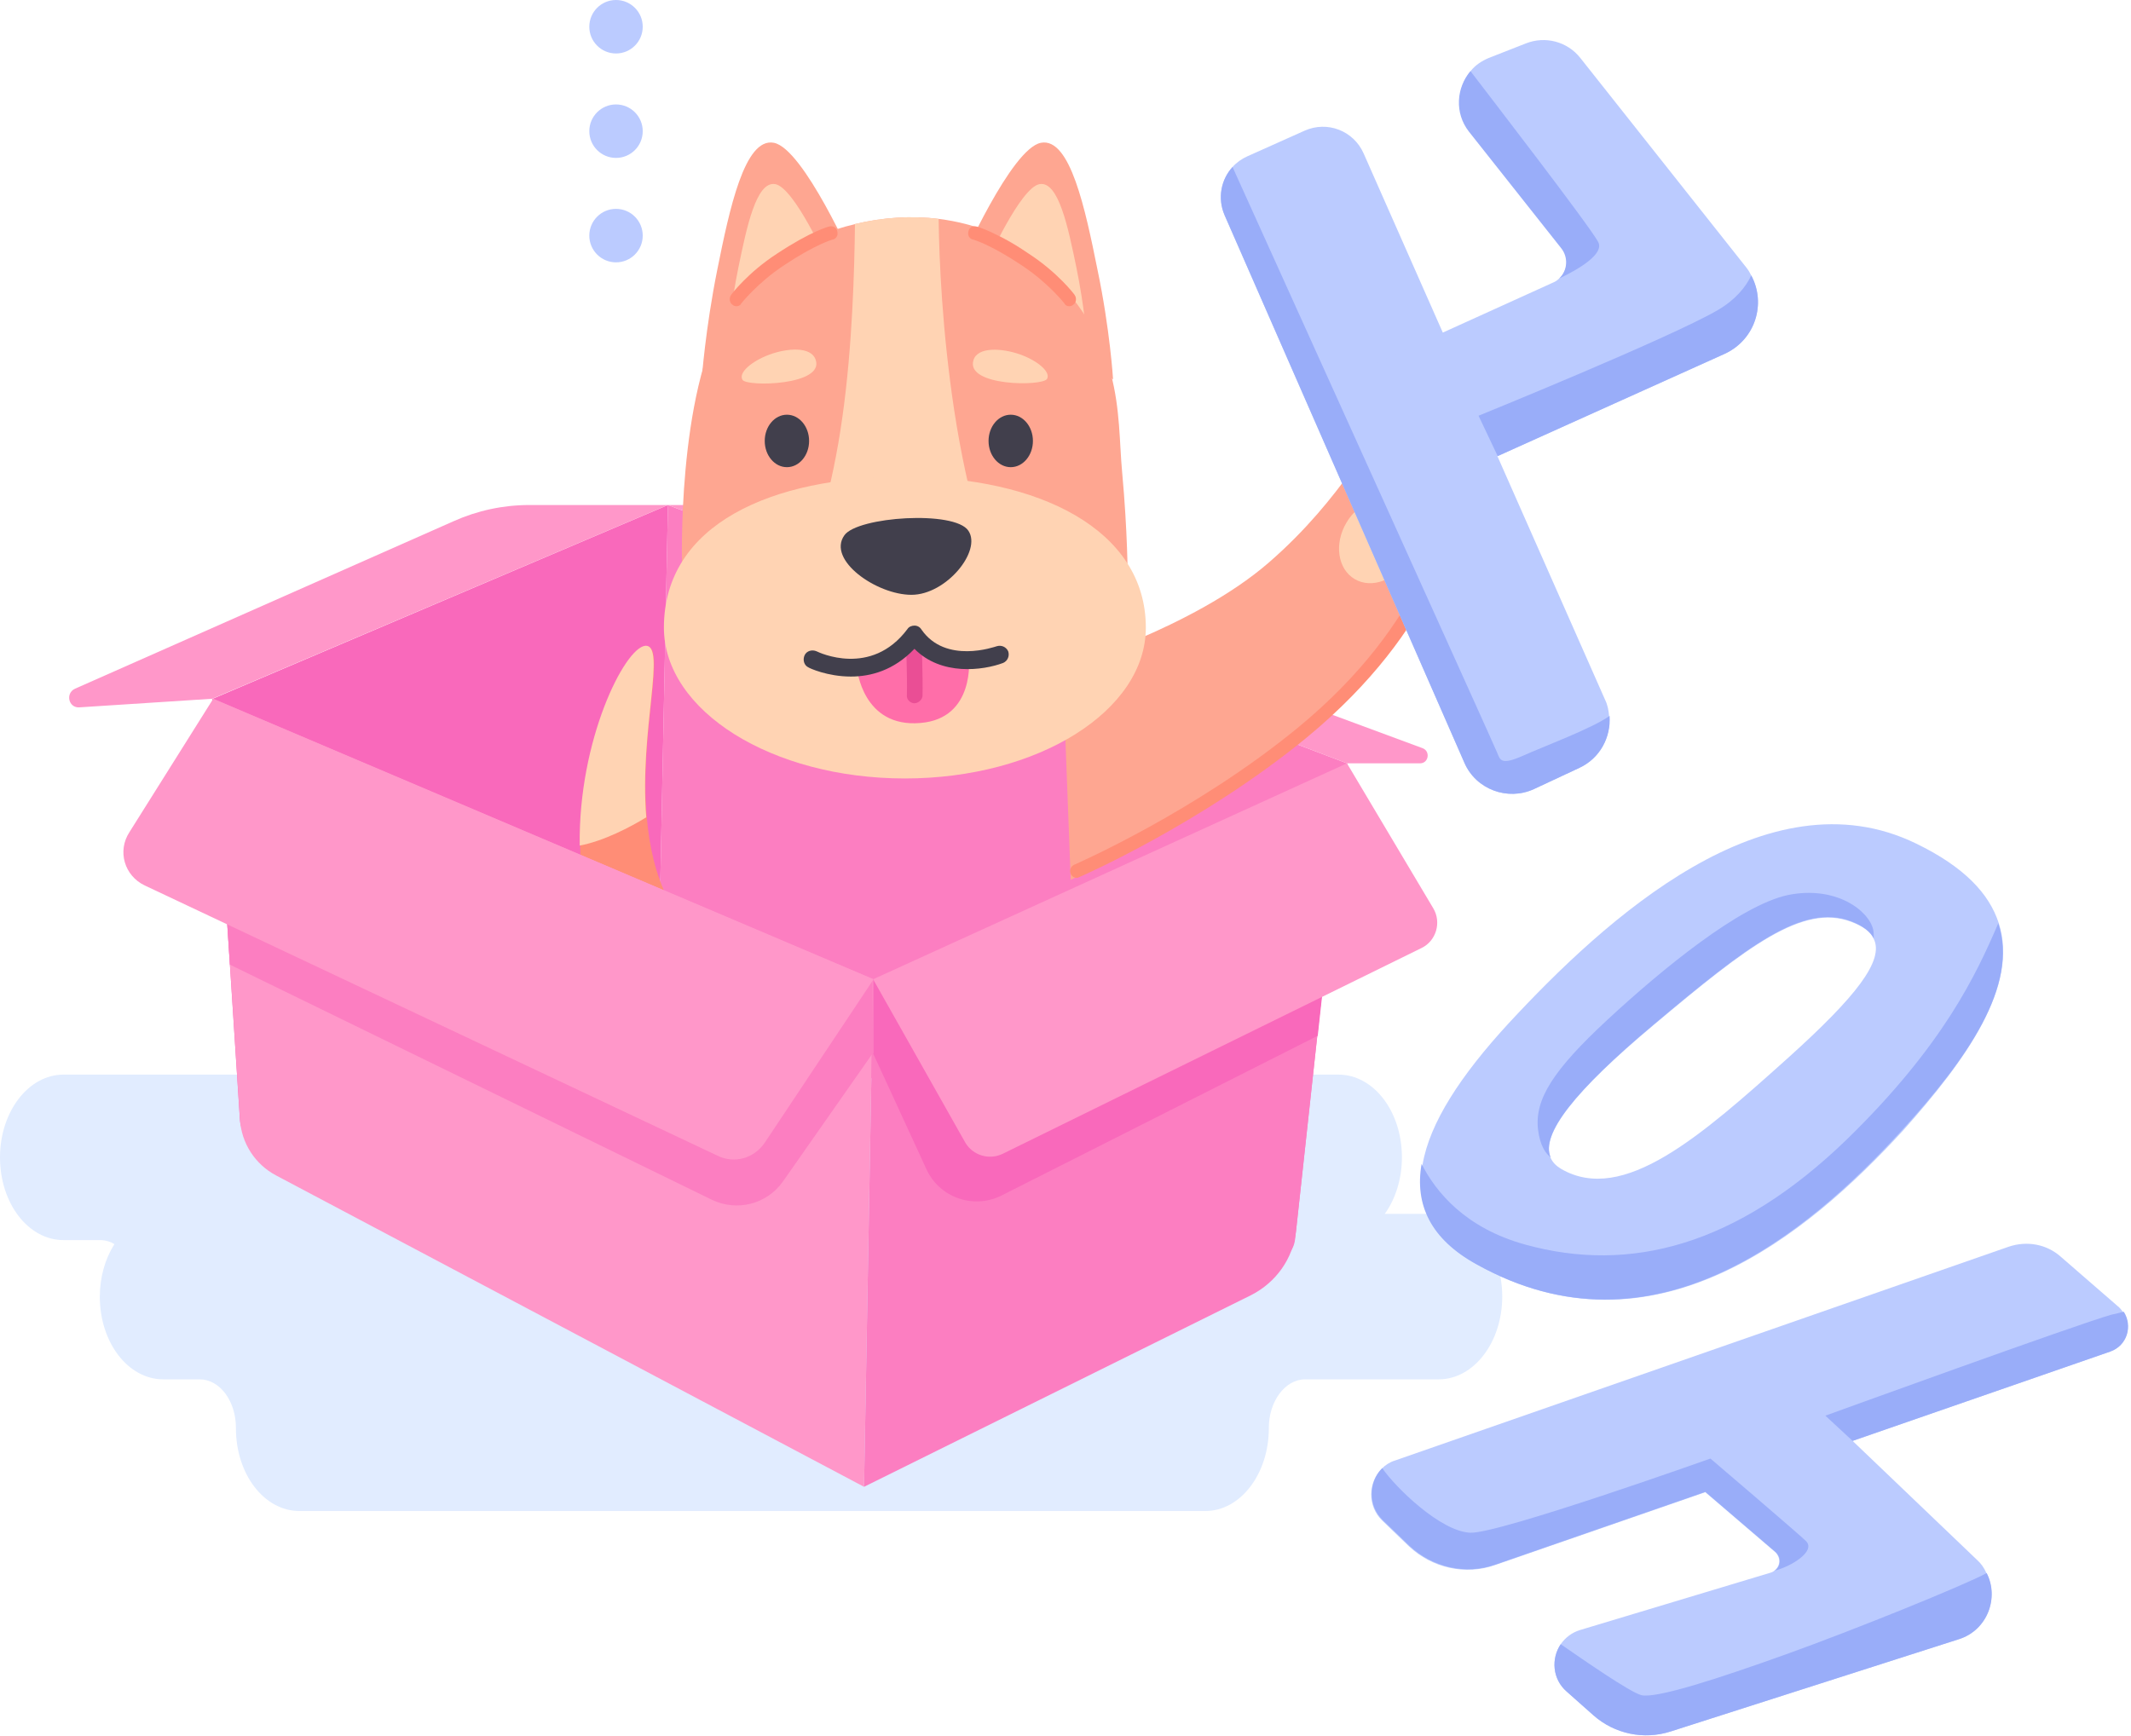
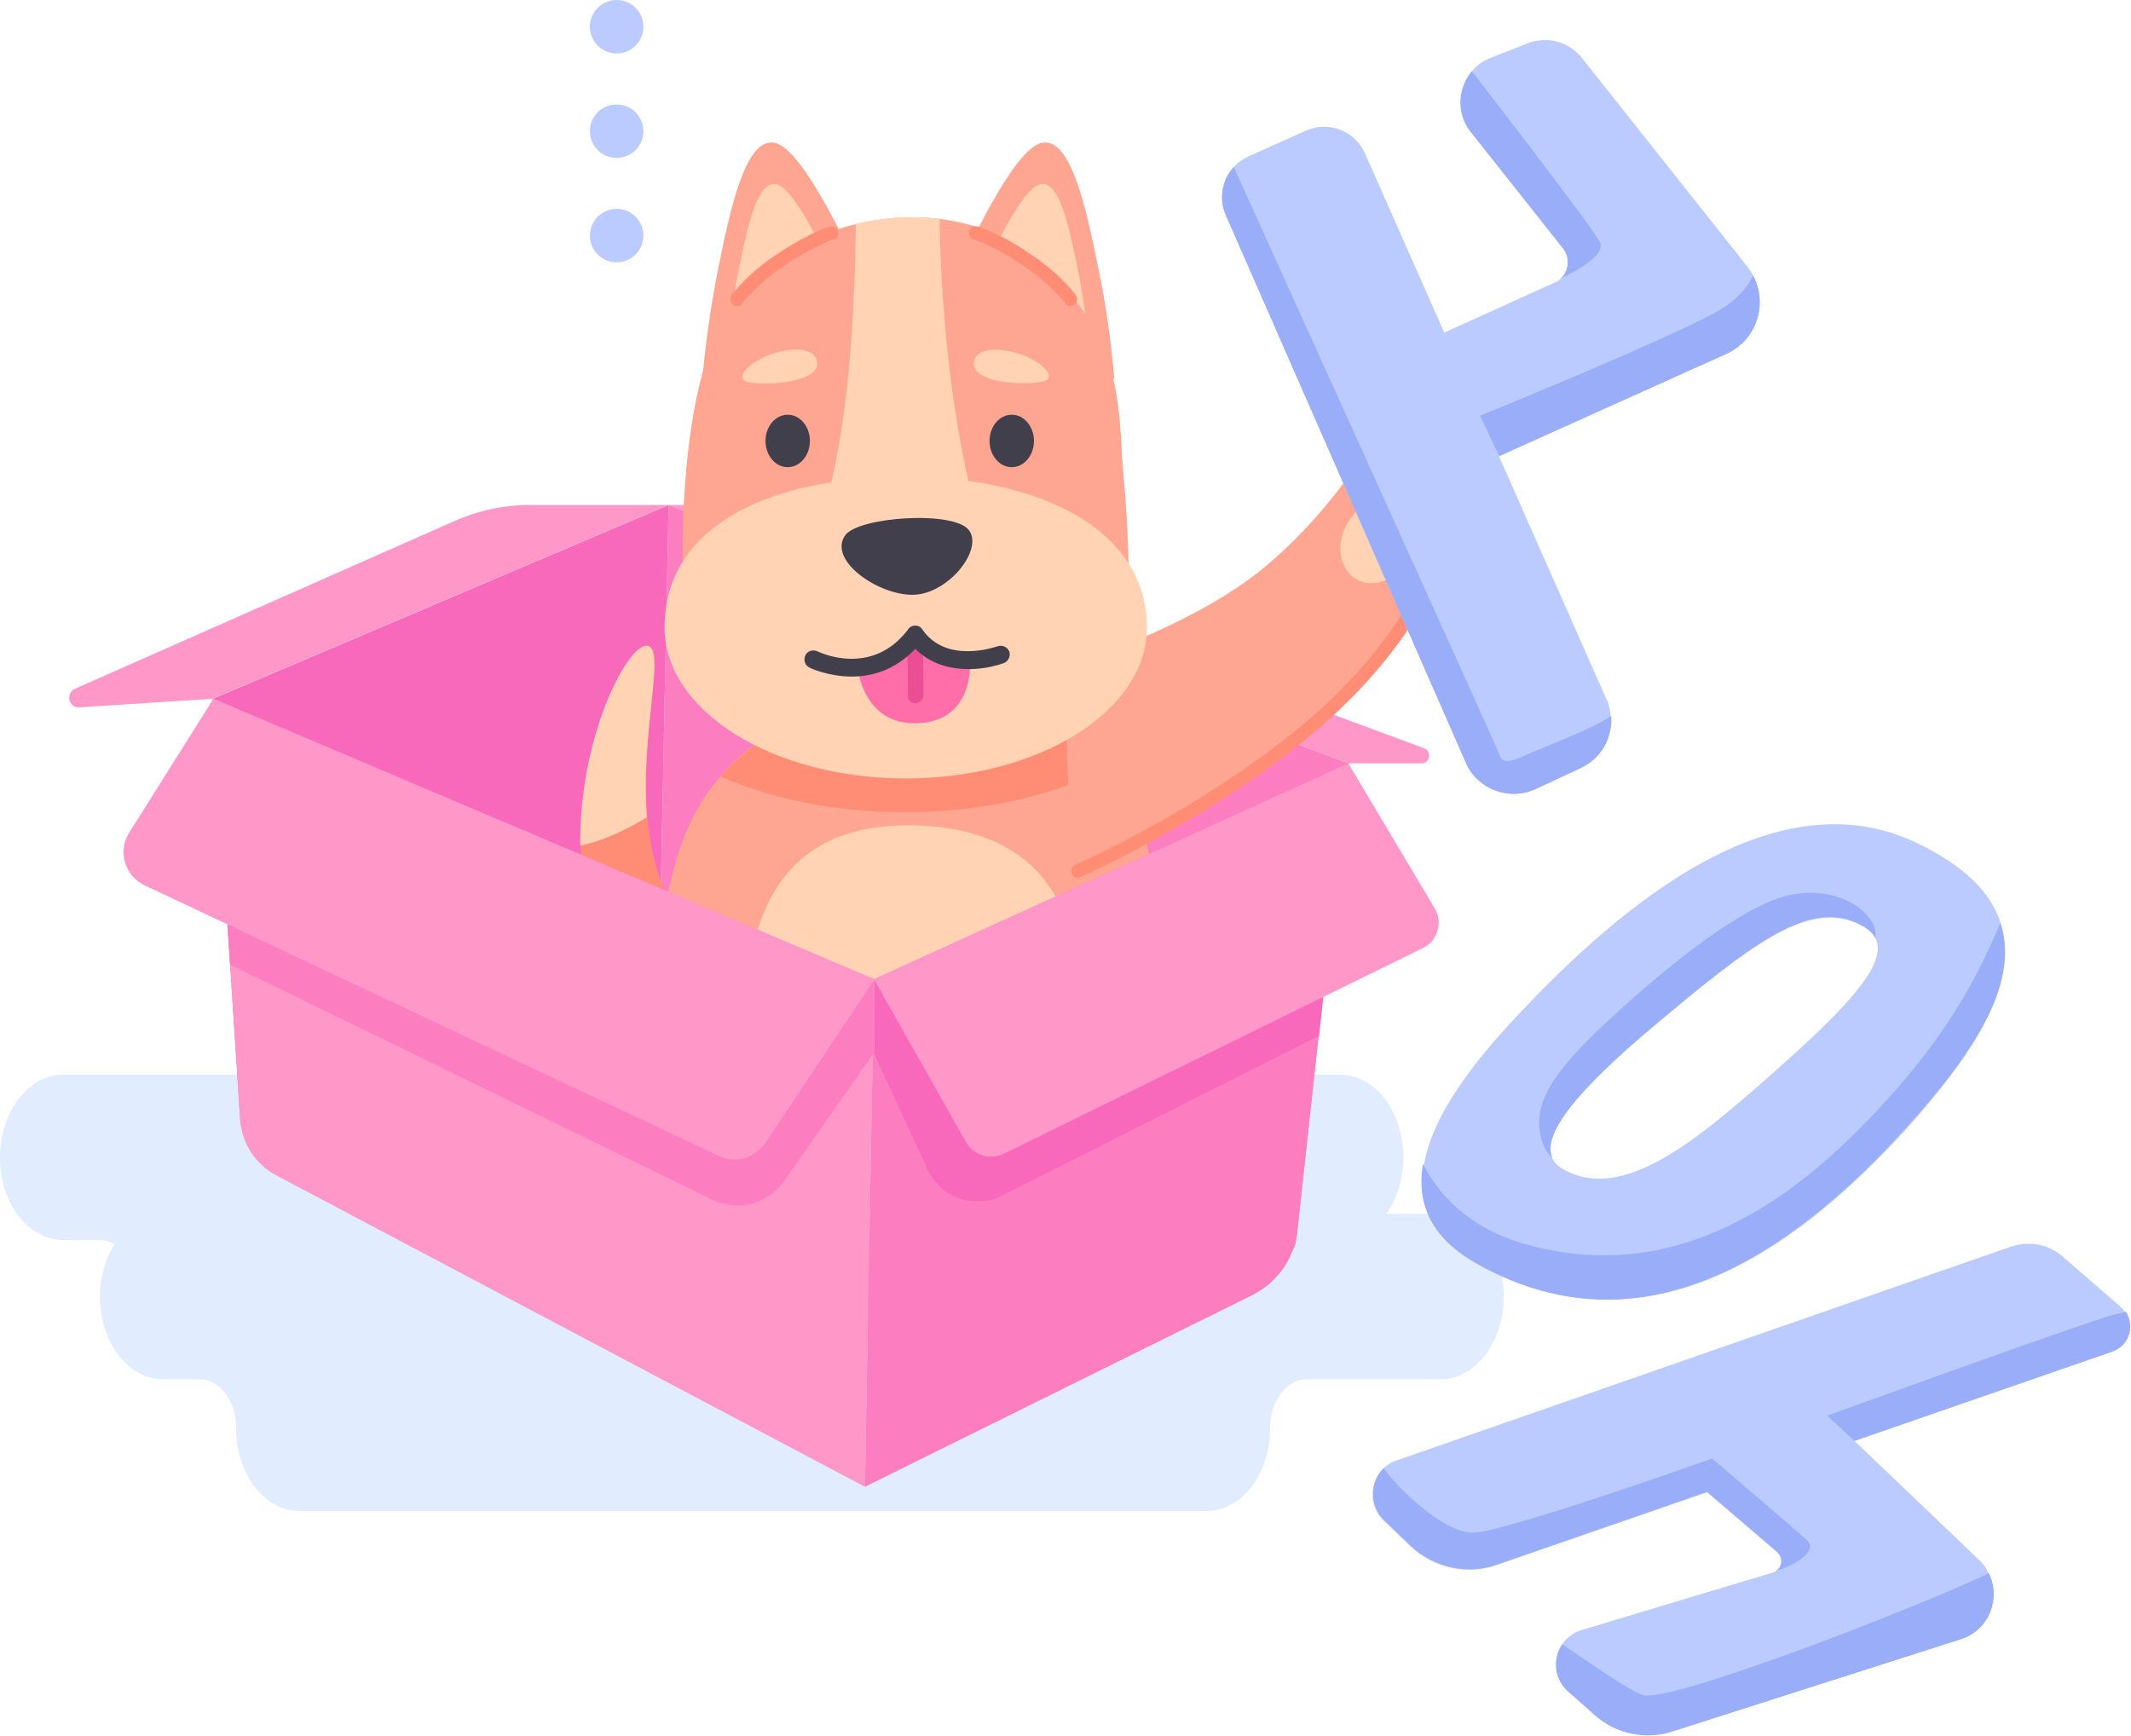
<svg xmlns="http://www.w3.org/2000/svg" width="221" height="180" viewBox="0 0 221 180" fill="none">
-   <path d="M149.205 125.911H143.612C144.709 124.393 145.389 122.3 145.389 120.05C145.389 115.287 142.461 111.467 138.802 111.467H6.587C2.928 111.467 0 115.34 0 120.05C0 124.812 2.928 128.632 6.587 128.632H10.351C10.926 128.632 11.449 128.789 11.867 129.051C10.926 130.516 10.351 132.452 10.351 134.493C10.351 139.255 13.279 143.076 16.939 143.076H20.703C22.794 143.076 24.467 145.326 24.467 148.1V148.152C24.467 152.914 27.394 156.734 31.054 156.734H125C128.66 156.734 131.587 152.862 131.587 148.152V148.1C131.587 145.378 133.26 143.076 135.351 143.076H149.205C152.865 143.076 155.793 139.203 155.793 134.493C155.793 129.731 152.865 125.911 149.205 125.911Z" fill="#E1ECFF" />
-   <path d="M139.691 79.178L69.27 52.384L68.277 101.472L130.594 130.673C132.215 131.458 134.097 130.359 134.306 128.58L139.691 79.178Z" fill="#FC7EC1" />
-   <path d="M28.649 118.532L68.277 101.472L69.271 52.384L22.062 72.48L24.885 116.229C25.042 118.113 26.924 119.265 28.649 118.532Z" fill="#F969BB" />
-   <path d="M69.27 52.384H54.894C52.175 52.384 49.509 52.96 47.052 54.059L7.79 71.433C6.744 71.904 7.11 73.474 8.26 73.37L22.01 72.48L69.27 52.384Z" fill="#FF97C9" />
-   <path d="M69.27 52.384L139.691 79.178H147.271C148.16 79.178 148.369 77.922 147.533 77.608L81.504 53.169C80.145 52.646 78.681 52.384 77.217 52.384H69.27Z" fill="#FF97C9" />
-   <path d="M86.209 113.037L81.033 127.847C81.033 127.847 71.309 117.956 63.101 100.948C61.01 96.657 60.226 92.104 60.174 87.761C60.017 76.823 64.826 67.247 66.97 67.037C69.218 66.828 66.29 75.777 67.075 84.778C67.336 87.761 67.963 90.691 69.323 93.36C76.328 107.124 86.209 113.037 86.209 113.037Z" fill="#FF8D76" />
-   <path d="M67.022 84.778C65.401 85.772 62.631 87.237 60.121 87.709C59.965 76.771 64.774 67.194 66.918 66.985C69.166 66.828 66.29 75.777 67.022 84.778Z" fill="#FFD3B3" />
-   <path d="M22.062 72.48L24.885 116.125C25.042 118.584 26.454 120.782 28.649 121.934L89.607 154.222L90.548 101.576L22.062 72.48Z" fill="#FF97C9" />
-   <path d="M23.84 100.059L73.819 124.445C76.433 125.701 79.517 124.916 81.19 122.562L90.496 109.269V101.576L22.01 72.48L23.84 100.059Z" fill="#FC7EC1" />
-   <path d="M15.004 91.843L74.446 119.893C76.171 120.73 78.21 120.154 79.308 118.532L90.6 101.576L22.114 72.48L13.436 86.296C12.129 88.284 12.913 90.848 15.004 91.843Z" fill="#FF97C9" />
-   <path d="M129.758 134.336L89.607 154.222L90.548 101.576L139.691 79.178L134.411 127.69C134.097 130.568 132.319 133.028 129.758 134.336Z" fill="#FC7EC1" />
-   <path d="M90.548 109.269L96.09 121.306C97.449 124.236 100.952 125.44 103.827 124.027L136.659 107.438L139.743 79.231L90.6 101.629V109.269H90.548Z" fill="#F969BB" />
-   <path d="M100.115 118.532L90.548 101.576L139.691 79.178L148.631 94.198C149.519 95.663 148.944 97.599 147.428 98.332L103.984 119.683C102.572 120.364 100.899 119.84 100.115 118.532Z" fill="#FF97C9" />
-   <path d="M151.088 50.5C150.983 52.594 148.631 64.578 136.868 74.678C125.889 84.097 111.042 91.267 111.042 91.267L110.205 69.183C110.205 69.183 123.693 65.206 131.587 58.35C139.482 51.495 142.253 44.744 144.239 43.907C145.076 43.54 145.808 43.593 146.33 43.697C147.062 43.854 147.48 44.273 147.48 44.273C147.48 44.273 147.533 44.273 147.637 44.221C148.003 44.116 148.892 44.011 149.728 44.953C150.304 45.581 150.147 47.413 150.147 47.413C150.147 47.413 150.774 48.041 150.931 49.349C151.088 49.715 151.14 50.082 151.088 50.5Z" fill="#FEA691" />
-   <path d="M140.483 60.063C142.246 61.11 144.726 60.186 146.022 57.998C147.318 55.811 146.94 53.189 145.177 52.142C143.414 51.095 140.934 52.02 139.638 54.207C138.341 56.394 138.72 59.016 140.483 60.063Z" fill="#FFD3B3" />
-   <path d="M147.742 44.273C147.638 44.744 147.428 45.529 146.958 46.68C146.121 48.669 145.494 49.558 145.18 49.663C144.396 49.977 144.292 48.878 145.076 47.36C145.651 46.157 146.174 44.43 146.383 43.749C147.115 43.906 147.533 44.325 147.533 44.325C147.533 44.325 147.638 44.273 147.742 44.273Z" fill="#FF8D76" />
-   <path d="M151.088 49.401C150.983 49.611 150.931 49.82 150.826 50.082C149.937 52.07 149.258 52.908 148.944 53.012C148.16 53.274 148.108 52.227 148.892 50.71C149.728 49.192 150.303 47.465 150.303 47.465C150.303 47.465 150.879 48.093 151.088 49.401Z" fill="#FF8D76" />
-   <path d="M111.669 91.058C111.408 91.058 111.146 90.901 111.042 90.639C110.885 90.273 111.042 89.854 111.408 89.697C111.512 89.645 124.007 84.202 134.62 75.463C148.056 64.421 149.729 53.326 149.729 53.222C149.781 52.855 150.147 52.541 150.513 52.594C150.879 52.646 151.192 53.012 151.14 53.379C151.088 53.85 149.415 65.049 135.509 76.509C124.739 85.353 112.14 90.901 111.983 90.953C111.878 91.005 111.774 91.058 111.669 91.058Z" fill="#FF8D76" />
-   <path d="M99.644 27.265C99.644 27.265 104.872 15.386 107.957 14.81C110.989 14.234 112.557 21.718 113.812 27.945C115.119 34.173 115.433 39.354 115.433 39.354L99.644 27.265Z" fill="#FEA691" />
-   <path d="M102.363 27.213C102.363 27.213 105.813 19.468 107.8 19.101C109.787 18.735 110.78 23.654 111.617 27.684C112.453 31.765 112.714 35.115 112.714 35.115L102.363 27.213Z" fill="#FFD3B3" />
-   <path d="M88.561 27.265C88.561 27.265 83.333 15.386 80.249 14.81C77.217 14.234 75.648 21.718 74.394 27.945C73.139 34.173 72.773 39.354 72.773 39.354L88.561 27.265Z" fill="#FEA691" />
-   <path d="M85.843 27.213C85.843 27.213 82.392 19.468 80.406 19.101C78.419 18.735 77.426 23.654 76.589 27.684C75.753 31.765 75.492 35.115 75.492 35.115L85.843 27.213Z" fill="#FFD3B3" />
-   <path d="M116.949 59.92L103.252 59.554L83.438 59.031L70.734 58.717C70.734 58.717 70.159 40.871 75.335 32.289C78.053 27.736 83.124 24.544 88.718 23.235C91.541 22.555 94.521 22.346 97.397 22.712C101.161 23.183 104.768 24.596 107.591 27.108C116.74 35.219 115.799 42.755 116.374 48.983C116.949 55.21 116.949 59.92 116.949 59.92Z" fill="#FEA691" />
-   <path d="M103.252 59.554L83.438 59.031C84.484 56.362 86.314 50.814 87.359 43.279C88.405 35.952 88.614 27.788 88.666 23.235C91.489 22.555 94.469 22.346 97.344 22.712C97.397 26.951 97.71 34.33 98.965 42.598C100.377 51.809 102.311 57.251 103.252 59.554Z" fill="#FFD3B3" />
-   <path d="M118.831 65.101C118.831 73.736 107.643 80.748 93.842 80.748C80.04 80.748 68.852 73.736 68.852 65.101C68.852 54.373 80.04 49.454 93.842 49.454C107.643 49.454 118.831 54.896 118.831 65.101Z" fill="#FFD3B3" />
-   <path d="M87.568 55.524C88.927 53.588 99.017 52.908 100.429 55.053C101.84 57.147 98.129 61.699 94.521 61.699C90.914 61.699 85.738 58.089 87.568 55.524Z" fill="#413F4C" />
-   <path d="M76.38 31.765C76.223 31.765 76.067 31.713 75.962 31.608C75.648 31.399 75.596 30.928 75.805 30.614C75.857 30.51 77.583 28.259 80.563 26.323C84.118 23.968 85.947 23.497 86 23.497C86.366 23.392 86.784 23.602 86.836 24.02C86.941 24.387 86.732 24.805 86.313 24.858C86.313 24.858 84.588 25.329 81.294 27.527C78.524 29.358 76.851 31.504 76.851 31.504C76.799 31.661 76.589 31.765 76.38 31.765Z" fill="#FF8D76" />
-   <path d="M110.885 31.765C111.042 31.765 111.198 31.713 111.303 31.608C111.617 31.399 111.669 30.928 111.46 30.614C111.408 30.51 109.682 28.259 106.702 26.323C103.147 23.968 101.318 23.497 101.265 23.497C100.899 23.392 100.481 23.602 100.429 24.02C100.324 24.387 100.533 24.805 100.952 24.858C100.952 24.858 102.677 25.329 105.97 27.527C108.741 29.358 110.414 31.504 110.414 31.504C110.467 31.661 110.676 31.765 110.885 31.765Z" fill="#FF8D76" />
-   <path d="M88.875 69.34C88.875 69.34 92.9 68.921 94.835 65.781C97.135 68.974 100.481 68.241 100.481 68.241C100.481 68.241 101.161 74.521 95.462 74.992C89.45 75.515 88.875 69.34 88.875 69.34Z" fill="#FF6EA9" />
-   <path d="M94.782 72.951C94.364 72.898 93.998 72.532 94.051 72.114C94.103 70.02 93.946 66.305 93.946 66.252C93.946 65.781 94.26 65.415 94.73 65.415C95.148 65.415 95.567 65.729 95.567 66.2C95.567 66.357 95.724 70.073 95.671 72.218C95.619 72.585 95.253 72.951 94.782 72.951C94.782 72.951 94.835 72.951 94.782 72.951Z" fill="#EA4E95" />
-   <path d="M88.248 70.177C85.791 70.177 83.909 69.287 83.856 69.235C83.386 69.026 83.229 68.45 83.438 67.979C83.647 67.508 84.222 67.351 84.693 67.561C84.902 67.665 90.339 70.282 94.103 65.258C94.26 64.996 94.574 64.892 94.835 64.892C95.149 64.892 95.41 65.049 95.567 65.31C98.076 68.921 103.147 67.09 103.356 67.037C103.827 66.88 104.35 67.09 104.559 67.561C104.716 68.032 104.507 68.555 104.036 68.764C101.945 69.549 97.606 70.125 94.835 67.299C92.692 69.549 90.287 70.177 88.248 70.177Z" fill="#413F4C" />
-   <path d="M104.82 48.459C106.091 48.459 107.121 47.241 107.121 45.738C107.121 44.235 106.091 43.017 104.82 43.017C103.55 43.017 102.52 44.235 102.52 45.738C102.52 47.241 103.55 48.459 104.82 48.459Z" fill="#413F4C" />
-   <path d="M81.608 48.459C82.879 48.459 83.909 47.241 83.909 45.738C83.909 44.235 82.879 43.017 81.608 43.017C80.338 43.017 79.308 44.235 79.308 45.738C79.308 47.241 80.338 48.459 81.608 48.459Z" fill="#413F4C" />
-   <path d="M100.952 37.365C101.37 35.952 103.879 36.109 105.709 36.737C107.539 37.365 109.003 38.569 108.585 39.301C108.166 40.086 100.115 40.086 100.952 37.365Z" fill="#FFD3B3" />
-   <path d="M84.588 37.313C84.118 35.9 81.608 36.109 79.779 36.789C77.949 37.47 76.537 38.673 77.008 39.406C77.478 40.139 85.529 39.982 84.588 37.313Z" fill="#FFD3B3" />
-   <path d="M218.842 140.197L192.127 149.46L179.789 153.751L176.809 154.798L155.061 162.334C151.976 163.433 148.526 162.648 146.121 160.398L143.35 157.729C141.782 156.211 141.886 153.751 143.298 152.338C143.664 151.972 144.134 151.658 144.657 151.501L208.334 129.312C210.216 128.684 212.255 129.051 213.718 130.359L219.626 135.488C219.835 135.645 219.992 135.854 220.149 136.063C221.194 137.529 220.619 139.569 218.842 140.197Z" fill="#BBCBFF" />
-   <path d="M203.158 170.027L173.254 179.603C170.483 180.493 167.451 179.865 165.255 177.929L162.485 175.469C160.968 174.161 160.864 172.015 161.857 170.55C162.328 169.87 163.007 169.346 163.844 169.085L183.658 163.119C183.815 163.067 183.919 163.014 184.024 162.909C184.651 162.439 184.703 161.549 184.076 160.973L176.809 154.746L174.457 152.757L174.038 152.391C171.738 150.454 172.574 146.687 175.502 145.954L185.697 143.285L192.127 149.46L205.04 161.811C205.458 162.177 205.772 162.648 205.981 163.119C207.34 165.683 206.138 169.085 203.158 170.027Z" fill="#BBCBFF" />
-   <path d="M184.076 162.91C184.703 162.439 184.755 161.549 184.128 160.973L176.861 154.746L155.113 162.282C152.029 163.381 148.578 162.596 146.173 160.345L143.402 157.676C141.834 156.159 141.939 153.699 143.35 152.286C144.709 154.275 149.415 158.88 152.499 158.985C155.479 159.089 177.384 151.292 177.384 151.292C177.384 151.292 186.951 159.456 187.317 159.874C188.31 160.921 185.749 162.491 184.076 162.91Z" fill="#99ADF9" />
-   <path d="M218.842 140.197L192.127 149.46L189.304 146.844C189.304 146.844 215.548 137.319 218.946 136.377C219.417 136.273 219.835 136.168 220.253 136.063C221.194 137.529 220.619 139.569 218.842 140.197Z" fill="#99ADF9" />
-   <path d="M203.158 170.027L173.254 179.603C170.483 180.493 167.451 179.865 165.255 177.929L162.485 175.469C160.968 174.161 160.864 172.015 161.857 170.55C164.21 172.172 169.019 175.522 170.222 175.836C171.79 176.202 178.221 174.109 185.226 171.597C192.232 169.085 203.733 164.427 206.033 163.171C207.34 165.683 206.138 169.085 203.158 170.027Z" fill="#99ADF9" />
-   <path d="M207.288 95.768C206.295 92.68 203.681 89.906 198.714 87.499C183.24 79.963 166.458 95.349 156.472 106.129C151.454 111.572 148.265 116.491 147.533 120.782C146.801 125.021 148.474 128.58 153.231 131.196C171.529 141.349 187.474 128.056 197.355 117.276C203.942 109.897 209.379 102.257 207.288 95.768ZM185.54 109.636C176.391 117.852 168.34 124.969 161.909 121.253C161.387 120.939 161.021 120.573 160.812 120.102C159.766 117.695 163.269 113.194 171.477 106.339C181.253 98.123 186.951 93.727 191.97 95.611C193.225 96.082 194.009 96.657 194.323 97.39C195.421 99.64 192.441 103.408 185.54 109.636Z" fill="#BBCBFF" />
-   <path d="M197.25 117.224C187.37 128.056 171.424 141.349 153.127 131.144C148.369 128.527 146.696 124.969 147.428 120.73C148.892 123.608 151.924 127.376 158.198 129.103C169.019 132.086 180.103 129.26 191.552 118.166C201.59 108.38 204.988 101.001 207.236 95.768C209.379 102.257 203.942 109.897 197.25 117.224Z" fill="#99ADF9" />
-   <path d="M194.323 97.338C193.957 96.605 193.172 96.029 191.97 95.558C186.951 93.674 181.253 98.07 171.477 106.286C163.269 113.194 159.766 117.642 160.812 120.05C160.289 119.631 159.714 118.846 159.505 117.171C159.139 114.031 161.073 110.996 166.719 105.763C172.365 100.53 180.469 93.884 185.435 92.837C190.349 91.843 193.8 94.407 194.27 96.448C194.323 96.762 194.323 97.024 194.323 97.338Z" fill="#99ADF9" />
-   <path d="M163.791 79.649L159.086 81.847C156.368 83.103 153.074 81.9 151.872 79.126L126.987 22.293C126.255 20.567 126.621 18.63 127.823 17.322C128.241 16.851 128.764 16.485 129.339 16.223L135.299 13.554C137.652 12.507 140.37 13.554 141.416 15.909L166.458 72.585C166.719 73.108 166.824 73.683 166.876 74.259C167.085 76.457 165.935 78.655 163.791 79.649Z" fill="#BBCBFF" />
-   <path d="M178.9 36.685L155.322 47.308L150.303 49.558L142.043 37.941L161.073 29.306C161.334 29.201 161.544 29.044 161.753 28.835C162.589 28.05 162.746 26.689 161.962 25.695L152.395 13.606C150.879 11.67 151.088 9.053 152.551 7.326C153.022 6.751 153.649 6.332 154.381 6.018L158.25 4.501C160.237 3.716 162.537 4.291 163.896 6.018L181.096 27.736C181.305 27.998 181.462 28.259 181.619 28.573C183.187 31.504 182.037 35.219 178.9 36.685Z" fill="#BBCBFF" />
-   <path d="M178.9 36.685L155.322 47.308L153.336 43.122C153.336 43.122 173.045 35.115 178.116 32.184C179.998 31.085 181.044 29.777 181.619 28.573C183.187 31.504 182.037 35.219 178.9 36.685Z" fill="#99ADF9" />
-   <path d="M163.791 79.649L159.086 81.847C156.368 83.103 153.074 81.9 151.872 79.126L126.987 22.293C126.255 20.567 126.621 18.63 127.823 17.322C132.842 28.416 155.008 77.399 155.27 78.079C155.583 78.864 155.688 79.388 157.936 78.393C160.027 77.451 165.098 75.567 166.928 74.259C167.085 76.457 165.935 78.655 163.791 79.649Z" fill="#99ADF9" />
-   <path d="M161.7 28.887C162.537 28.102 162.694 26.742 161.909 25.747L152.342 13.659C150.826 11.722 151.035 9.106 152.499 7.379C154.538 10.048 164.785 23.34 165.726 25.067C166.458 26.323 163.687 27.945 161.7 28.887Z" fill="#99ADF9" />
-   <path d="M63.885 27.213C65.416 27.213 66.656 25.971 66.656 24.439C66.656 22.907 65.416 21.665 63.885 21.665C62.355 21.665 61.115 22.907 61.115 24.439C61.115 25.971 62.355 27.213 63.885 27.213Z" fill="#BBCBFF" />
-   <path d="M63.885 16.38C65.416 16.38 66.656 15.138 66.656 13.606C66.656 12.075 65.416 10.833 63.885 10.833C62.355 10.833 61.115 12.075 61.115 13.606C61.115 15.138 62.355 16.38 63.885 16.38Z" fill="#BBCBFF" />
-   <path d="M63.886 5.547C65.416 5.547 66.656 4.305 66.656 2.774C66.656 1.242 65.416 0 63.886 0C62.355 0 61.115 1.242 61.115 2.774C61.115 4.305 62.355 5.547 63.886 5.547Z" fill="#BBCBFF" />
+   <path d="M149.356 125.911H143.756C144.855 124.393 145.535 122.3 145.535 120.05C145.535 115.287 142.605 111.467 138.941 111.467H6.594C2.931 111.467 0 115.34 0 120.05C0 124.812 2.931 128.632 6.594 128.632H10.362C10.937 128.632 11.461 128.789 11.879 129.051C10.937 130.516 10.362 132.452 10.362 134.493C10.362 139.255 13.292 143.076 16.956 143.076H20.724C22.817 143.076 24.491 145.326 24.491 148.1V148.152C24.491 152.914 27.422 156.734 31.085 156.734H125.126C128.789 156.734 131.72 152.862 131.72 148.152V148.1C131.72 145.378 133.394 143.076 135.488 143.076H149.356C153.019 143.076 155.949 139.203 155.949 134.493C155.949 129.731 153.019 125.911 149.356 125.911Z" fill="#E1ECFF" />
+   <path d="M139.831 79.178L69.34 52.384L68.346 101.472L130.725 130.673C132.348 131.458 134.232 130.359 134.441 128.58L139.831 79.178Z" fill="#FC7EC1" />
+   <path d="M28.678 118.532L68.346 101.472L69.34 52.384L22.084 72.48L24.91 116.229C25.067 118.113 26.951 119.265 28.678 118.532Z" fill="#F969BB" />
+   <path d="M69.34 52.384H54.949C52.227 52.384 49.558 52.96 47.099 54.059L7.797 71.433C6.751 71.904 7.117 73.474 8.268 73.37L22.032 72.48L69.34 52.384Z" fill="#FF97C9" />
+   <path d="M69.34 52.384L139.831 79.178H147.419C148.309 79.178 148.518 77.922 147.681 77.608L81.586 53.169C80.225 52.646 78.76 52.384 77.294 52.384H69.34Z" fill="#FF97C9" />
+   <path d="M86.295 113.037L81.115 127.847C81.115 127.847 71.381 117.956 63.165 100.948C61.071 96.657 60.286 92.104 60.234 87.761C60.077 76.823 64.892 67.247 67.037 67.037C69.287 66.828 66.357 75.777 67.142 84.778C67.404 87.761 68.032 90.691 69.392 93.36C76.405 107.124 86.295 113.037 86.295 113.037Z" fill="#FF8D76" />
+   <path d="M67.09 84.778C65.467 85.772 62.694 87.237 60.182 87.708C60.025 76.771 64.839 67.194 66.985 66.985C69.235 66.828 66.357 75.777 67.09 84.778Z" fill="#FFD3B3" />
+   <path d="M120.416 117.485C119.997 128.109 111.677 137.11 100.582 138.68C98.751 138.941 96.814 139.098 94.721 139.098C92.68 139.098 90.848 139.046 89.121 138.837C78.707 137.738 70.491 129.888 69.235 120.05C68.032 110.525 67.194 96.291 71.015 86.662C71.957 84.254 73.265 82.214 74.782 80.434C80.016 74.468 87.865 72.323 94.041 72.218C100.268 72.114 109.008 73.683 114.555 79.754C117.119 82.528 119.003 86.243 119.683 91.215C120.782 99.431 120.73 109.636 120.416 117.485Z" fill="#FEA691" />
+   <path d="M93.936 129.103C103.984 129.26 111.206 125.021 111.886 114.241C112.566 103.46 114.136 86.034 94.721 85.615C75.306 85.197 77.347 104.769 77.19 112.095C77.033 119.422 81.533 128.894 93.936 129.103Z" fill="#FFD3B3" />
+   <path d="M114.502 79.806C109.165 82.528 101.89 84.254 93.884 84.254C86.557 84.254 79.859 82.841 74.73 80.539C79.963 74.573 87.813 72.427 93.988 72.323C100.216 72.166 108.955 73.736 114.502 79.806Z" fill="#FF8D76" />
+   <path d="M22.084 72.48L24.91 116.125C25.067 118.584 26.48 120.782 28.678 121.934L89.697 154.222L90.639 101.576L22.084 72.48Z" fill="#FF97C9" />
+   <path d="M23.863 100.059L73.893 124.445C76.509 125.701 79.597 124.916 81.272 122.562L90.587 109.269V101.576L22.032 72.48L23.863 100.059Z" fill="#FC7EC1" />
+   <path d="M15.019 91.843L74.521 119.893C76.248 120.73 78.289 120.154 79.388 118.532L90.691 101.576L22.136 72.48L13.449 86.296C12.141 88.284 12.926 90.848 15.019 91.843Z" fill="#FF97C9" />
+   <path d="M129.888 134.336L89.697 154.222L90.639 101.576L139.831 79.178L134.546 127.69C134.232 130.568 132.452 133.028 129.888 134.336Z" fill="#FC7EC1" />
+   <path d="M90.639 109.269L96.186 121.306C97.547 124.236 101.053 125.44 103.931 124.027L136.796 107.438L139.883 79.231L90.691 101.629V109.269H90.639Z" fill="#F969BB" />
+   <path d="M100.216 118.532L90.639 101.576L139.831 79.178L148.78 94.198C149.67 95.663 149.094 97.599 147.576 98.332L104.088 119.683C102.675 120.364 101.001 119.84 100.216 118.532Z" fill="#FF97C9" />
+   <path d="M151.24 50.5C151.135 52.594 148.78 64.578 137.005 74.678C126.015 84.097 111.153 91.267 111.153 91.267L110.316 69.183C110.316 69.183 123.818 65.206 131.72 58.35C139.622 51.495 142.395 44.744 144.384 43.907C145.221 43.54 145.954 43.593 146.477 43.697C147.21 43.854 147.629 44.273 147.629 44.273C147.629 44.273 147.681 44.273 147.786 44.221C148.152 44.116 149.042 44.011 149.879 44.953C150.455 45.581 150.298 47.413 150.298 47.413C150.298 47.413 150.926 48.041 151.083 49.349C151.24 49.715 151.292 50.082 151.24 50.5Z" fill="#FEA691" />
+   <path d="M140.624 60.063C142.389 61.11 144.871 60.186 146.169 57.998C147.466 55.811 147.088 53.189 145.323 52.142C143.558 51.095 141.076 52.02 139.778 54.207C138.48 56.394 138.859 59.016 140.624 60.063Z" fill="#FFD3B3" />
+   <path d="M147.89 44.273C147.786 44.744 147.576 45.529 147.105 46.68C146.268 48.669 145.64 49.558 145.326 49.663C144.541 49.977 144.436 48.878 145.221 47.361C145.797 46.157 146.32 44.43 146.53 43.75C147.262 43.907 147.681 44.325 147.681 44.325C147.681 44.325 147.786 44.273 147.89 44.273Z" fill="#FF8D76" />
+   <path d="M151.239 49.401C151.135 49.611 151.082 49.82 150.978 50.082C150.088 52.07 149.408 52.908 149.094 53.012C148.309 53.274 148.257 52.227 149.042 50.71C149.879 49.192 150.454 47.465 150.454 47.465C150.454 47.465 151.03 48.093 151.239 49.401Z" fill="#FF8D76" />
+   <path d="M111.781 91.058C111.519 91.058 111.258 90.901 111.153 90.639C110.996 90.273 111.153 89.854 111.519 89.697C111.624 89.645 124.131 84.202 134.755 75.463C148.204 64.421 149.879 53.326 149.879 53.222C149.931 52.855 150.297 52.541 150.664 52.594C151.03 52.646 151.344 53.012 151.292 53.379C151.239 53.85 149.565 65.049 135.645 76.509C124.864 85.353 112.252 90.901 112.095 90.953C111.99 91.005 111.886 91.058 111.781 91.058Z" fill="#FF8D76" />
+   <path d="M99.745 27.265C99.745 27.265 104.978 15.386 108.066 14.81C111.101 14.234 112.671 21.718 113.927 27.945C115.235 34.173 115.549 39.354 115.549 39.354L99.745 27.265Z" fill="#FEA691" />
+   <path d="M102.466 27.213C102.466 27.213 105.92 19.468 107.909 19.101C109.897 18.735 110.892 23.654 111.729 27.684C112.566 31.765 112.828 35.115 112.828 35.115L102.466 27.213Z" fill="#FFD3B3" />
+   <path d="M88.65 27.265C88.65 27.265 83.417 15.386 80.33 14.81C77.294 14.234 75.724 21.718 74.468 27.945C73.213 34.173 72.846 39.354 72.846 39.354L88.65 27.265Z" fill="#FEA691" />
+   <path d="M85.929 27.213C85.929 27.213 82.475 19.468 80.487 19.101C78.498 18.735 77.504 23.654 76.666 27.684C75.829 31.765 75.567 35.115 75.567 35.115L85.929 27.213Z" fill="#FFD3B3" />
+   <path d="M117.067 59.92L103.356 59.554L83.522 59.031L70.805 58.717C70.805 58.717 70.23 40.871 75.41 32.289C78.132 27.736 83.208 24.544 88.807 23.235C91.633 22.555 94.616 22.346 97.495 22.712C101.262 23.183 104.873 24.596 107.699 27.108C116.857 35.219 115.915 42.755 116.491 48.983C117.067 55.21 117.067 59.92 117.067 59.92Z" fill="#FEA691" />
+   <path d="M103.356 59.554L83.522 59.031C84.569 56.362 86.4 50.814 87.447 43.279C88.493 35.952 88.703 27.788 88.755 23.235C91.581 22.555 94.564 22.346 97.442 22.712C97.495 26.951 97.808 34.33 99.064 42.598C100.477 51.809 102.414 57.251 103.356 59.554Z" fill="#FFD3B3" />
+   <path d="M118.951 65.101C118.951 73.736 107.752 80.748 93.936 80.748C80.12 80.748 68.921 73.736 68.921 65.101C68.921 54.373 80.12 49.454 93.936 49.454C107.752 49.454 118.951 54.896 118.951 65.101Z" fill="#FFD3B3" />
+   <path d="M87.656 55.524C89.017 53.588 99.117 52.908 100.53 55.053C101.943 57.147 98.227 61.699 94.616 61.699C91.005 61.699 85.825 58.089 87.656 55.524Z" fill="#413F4C" />
+   <path d="M76.457 31.765C76.3 31.765 76.143 31.713 76.038 31.608C75.724 31.399 75.672 30.928 75.881 30.614C75.934 30.51 77.661 28.259 80.644 26.323C84.202 23.968 86.034 23.497 86.086 23.497C86.453 23.392 86.871 23.602 86.924 24.02C87.028 24.387 86.819 24.805 86.4 24.858C86.4 24.858 84.673 25.329 81.376 27.527C78.603 29.358 76.928 31.504 76.928 31.504C76.876 31.661 76.666 31.765 76.457 31.765Z" fill="#FF8D76" />
+   <path d="M110.996 31.765C111.153 31.765 111.31 31.713 111.415 31.608C111.729 31.399 111.781 30.928 111.572 30.614C111.519 30.51 109.793 28.259 106.81 26.323C103.251 23.968 101.419 23.497 101.367 23.497C101.001 23.392 100.582 23.602 100.53 24.02C100.425 24.387 100.634 24.805 101.053 24.858C101.053 24.858 102.78 25.329 106.077 27.527C108.851 29.358 110.525 31.504 110.525 31.504C110.578 31.661 110.787 31.765 110.996 31.765Z" fill="#FF8D76" />
+   <path d="M88.964 69.34C88.964 69.34 92.994 68.921 94.93 65.781C97.233 68.974 100.582 68.241 100.582 68.241C100.582 68.241 101.262 74.521 95.558 74.992C89.54 75.515 88.964 69.34 88.964 69.34Z" fill="#FF6EA9" />
+   <path d="M94.878 72.951C94.459 72.898 94.093 72.532 94.145 72.114C94.198 70.02 94.041 66.305 94.041 66.252C94.041 65.781 94.355 65.415 94.826 65.415C95.244 65.415 95.663 65.729 95.663 66.2C95.663 66.357 95.82 70.073 95.767 72.218C95.715 72.585 95.349 72.951 94.878 72.951C94.878 72.951 94.93 72.951 94.878 72.951Z" fill="#EA4E95" />
+   <path d="M88.336 70.177C85.877 70.177 83.993 69.288 83.941 69.235C83.469 69.026 83.312 68.45 83.522 67.979C83.731 67.508 84.307 67.351 84.778 67.561C84.987 67.665 90.43 70.282 94.198 65.258C94.355 64.996 94.669 64.892 94.93 64.892C95.244 64.892 95.506 65.049 95.663 65.31C98.175 68.921 103.251 67.09 103.46 67.037C103.931 66.88 104.455 67.09 104.664 67.561C104.821 68.032 104.612 68.555 104.141 68.764C102.047 69.549 97.704 70.125 94.93 67.299C92.785 69.549 90.377 70.177 88.336 70.177Z" fill="#413F4C" />
+   <path d="M104.926 48.459C106.197 48.459 107.228 47.241 107.228 45.738C107.228 44.235 106.197 43.017 104.926 43.017C103.654 43.017 102.623 44.235 102.623 45.738C102.623 47.241 103.654 48.459 104.926 48.459Z" fill="#413F4C" />
+   <path d="M81.69 48.459C82.962 48.459 83.993 47.241 83.993 45.738C83.993 44.235 82.962 43.017 81.69 43.017C80.418 43.017 79.388 44.235 79.388 45.738C79.388 47.241 80.418 48.459 81.69 48.459Z" fill="#413F4C" />
+   <path d="M101.053 37.365C101.472 35.952 103.984 36.109 105.815 36.737C107.647 37.365 109.112 38.569 108.694 39.301C108.275 40.086 100.216 40.086 101.053 37.365Z" fill="#FFD3B3" />
+   <path d="M84.673 37.313C84.202 35.9 81.69 36.109 79.859 36.789C78.027 37.47 76.614 38.673 77.085 39.406C77.556 40.139 85.615 39.982 84.673 37.313Z" fill="#FFD3B3" />
+   <path d="M219.062 140.197L192.32 149.46L179.97 153.751L176.987 154.798L155.217 162.334C152.129 163.433 148.675 162.648 146.268 160.398L143.494 157.729C141.924 156.211 142.029 153.751 143.442 152.338C143.808 151.972 144.279 151.658 144.803 151.501L208.543 129.312C210.427 128.684 212.468 129.051 213.933 130.359L219.847 135.488C220.056 135.645 220.213 135.854 220.37 136.063C221.417 137.528 220.841 139.569 219.062 140.197Z" fill="#BBCBFF" />
+   <path d="M203.362 170.027L173.428 179.603C170.655 180.493 167.619 179.865 165.421 177.929L162.648 175.469C161.13 174.161 161.026 172.015 162.02 170.55C162.491 169.87 163.171 169.346 164.008 169.085L183.842 163.119C183.999 163.067 184.104 163.014 184.209 162.909C184.837 162.439 184.889 161.549 184.261 160.973L176.987 154.746L174.632 152.757L174.213 152.391C171.911 150.454 172.748 146.687 175.678 145.954L185.883 143.285L192.32 149.46L205.246 161.811C205.665 162.177 205.979 162.648 206.188 163.119C207.549 165.683 206.345 169.085 203.362 170.027Z" fill="#BBCBFF" />
+   <path d="M184.261 162.91C184.889 162.439 184.941 161.549 184.313 160.973L177.039 154.746L155.269 162.282C152.181 163.381 148.728 162.596 146.32 160.345L143.547 157.676C141.977 156.159 142.081 153.699 143.494 152.286C144.855 154.275 149.565 158.88 152.652 158.985C155.635 159.089 177.562 151.292 177.562 151.292C177.562 151.292 187.139 159.456 187.506 159.874C188.5 160.921 185.936 162.491 184.261 162.91Z" fill="#99ADF9" />
+   <path d="M219.062 140.197L192.32 149.46L189.494 146.844C189.494 146.844 215.765 137.319 219.166 136.377C219.637 136.273 220.056 136.168 220.475 136.063C221.417 137.528 220.841 139.569 219.062 140.197Z" fill="#99ADF9" />
+   <path d="M203.362 170.027L173.428 179.603C170.655 180.493 167.619 179.865 165.421 177.929L162.648 175.469C161.13 174.161 161.026 172.015 162.02 170.55C164.375 172.172 169.189 175.522 170.393 175.836C171.963 176.202 178.4 174.109 185.412 171.597C192.425 169.085 203.938 164.427 206.24 163.171C207.549 165.683 206.345 169.085 203.362 170.027Z" fill="#99ADF9" />
+   <path d="M207.496 95.768C206.502 92.68 203.885 89.906 198.914 87.499C183.424 79.963 166.625 95.349 156.63 106.129C151.606 111.572 148.414 116.491 147.681 120.782C146.948 125.021 148.623 128.58 153.385 131.196C171.701 141.349 187.663 128.056 197.553 117.276C204.147 109.897 209.59 102.257 207.496 95.768ZM185.726 109.636C176.568 117.852 168.509 124.969 162.072 121.253C161.549 120.939 161.183 120.573 160.973 120.102C159.927 117.695 163.433 113.194 171.649 106.339C181.435 98.123 187.139 93.727 192.163 95.611C193.419 96.082 194.204 96.657 194.518 97.39C195.617 99.64 192.634 103.408 185.726 109.636Z" fill="#BBCBFF" />
+   <path d="M197.449 117.224C187.558 128.056 171.597 141.349 153.28 131.144C148.518 128.527 146.844 124.969 147.576 120.73C149.042 123.608 152.077 127.376 158.357 129.103C169.189 132.086 180.284 129.26 191.744 118.166C201.792 108.38 205.194 101.001 207.444 95.767C209.59 102.257 204.147 109.897 197.449 117.224Z" fill="#99ADF9" />
+   <path d="M194.518 97.338C194.152 96.605 193.367 96.029 192.163 95.558C187.139 93.674 181.435 98.07 171.649 106.286C163.433 113.194 159.927 117.642 160.973 120.05C160.45 119.631 159.874 118.846 159.665 117.171C159.299 114.031 161.235 110.996 166.887 105.763C172.539 100.53 180.65 93.884 185.622 92.837C190.541 91.843 193.995 94.407 194.466 96.448C194.518 96.762 194.518 97.023 194.518 97.338Z" fill="#99ADF9" />
+   <path d="M163.956 79.649L159.246 81.847C156.525 83.103 153.228 81.9 152.024 79.126L127.114 22.293C126.382 20.567 126.748 18.63 127.952 17.322C128.37 16.851 128.894 16.485 129.469 16.223L135.435 13.554C137.79 12.507 140.511 13.554 141.558 15.909L166.625 72.585C166.887 73.108 166.991 73.683 167.044 74.259C167.253 76.457 166.102 78.655 163.956 79.649Z" fill="#BBCBFF" />
+   <path d="M179.08 36.685L155.478 47.308L150.455 49.558L142.186 37.941L161.235 29.306C161.497 29.201 161.706 29.044 161.915 28.835C162.753 28.05 162.91 26.689 162.125 25.695L152.548 13.606C151.03 11.67 151.24 9.053 152.705 7.326C153.176 6.751 153.804 6.332 154.536 6.018L158.409 4.501C160.398 3.716 162.7 4.291 164.061 6.018L181.278 27.736C181.487 27.998 181.644 28.259 181.801 28.573C183.371 31.504 182.22 35.219 179.08 36.685Z" fill="#BBCBFF" />
+   <path d="M179.08 36.685L155.478 47.308L153.49 43.122C153.49 43.122 173.219 35.115 178.295 32.184C180.179 31.085 181.226 29.777 181.801 28.573C183.371 31.504 182.22 35.219 179.08 36.685Z" fill="#99ADF9" />
+   <path d="M163.956 79.649L159.246 81.847C156.525 83.103 153.228 81.9 152.024 79.126L127.114 22.293C126.382 20.567 126.748 18.63 127.952 17.322C132.976 28.416 155.164 77.399 155.426 78.079C155.74 78.864 155.845 79.388 158.095 78.393C160.188 77.451 165.264 75.567 167.096 74.259C167.253 76.457 166.102 78.655 163.956 79.649Z" fill="#99ADF9" />
+   <path d="M161.863 28.887C162.7 28.102 162.857 26.742 162.072 25.747L152.495 13.659C150.978 11.722 151.187 9.106 152.652 7.379C154.693 10.048 164.95 23.34 165.892 25.067C166.625 26.323 163.851 27.945 161.863 28.887Z" fill="#99ADF9" />
+   <path d="M63.95 27.213C65.481 27.213 66.723 25.971 66.723 24.439C66.723 22.907 65.481 21.665 63.95 21.665C62.418 21.665 61.176 22.907 61.176 24.439C61.176 25.971 62.418 27.213 63.95 27.213Z" fill="#BBCBFF" />
+   <path d="M63.95 16.38C65.481 16.38 66.723 15.138 66.723 13.606C66.723 12.075 65.481 10.833 63.95 10.833C62.418 10.833 61.176 12.075 61.176 13.606C61.176 15.138 62.418 16.38 63.95 16.38Z" fill="#BBCBFF" />
+   <path d="M63.95 5.547C65.481 5.547 66.723 4.305 66.723 2.774C66.723 1.242 65.481 0 63.95 0C62.418 0 61.176 1.242 61.176 2.774C61.176 4.305 62.418 5.547 63.95 5.547Z" fill="#BBCBFF" />
</svg>
